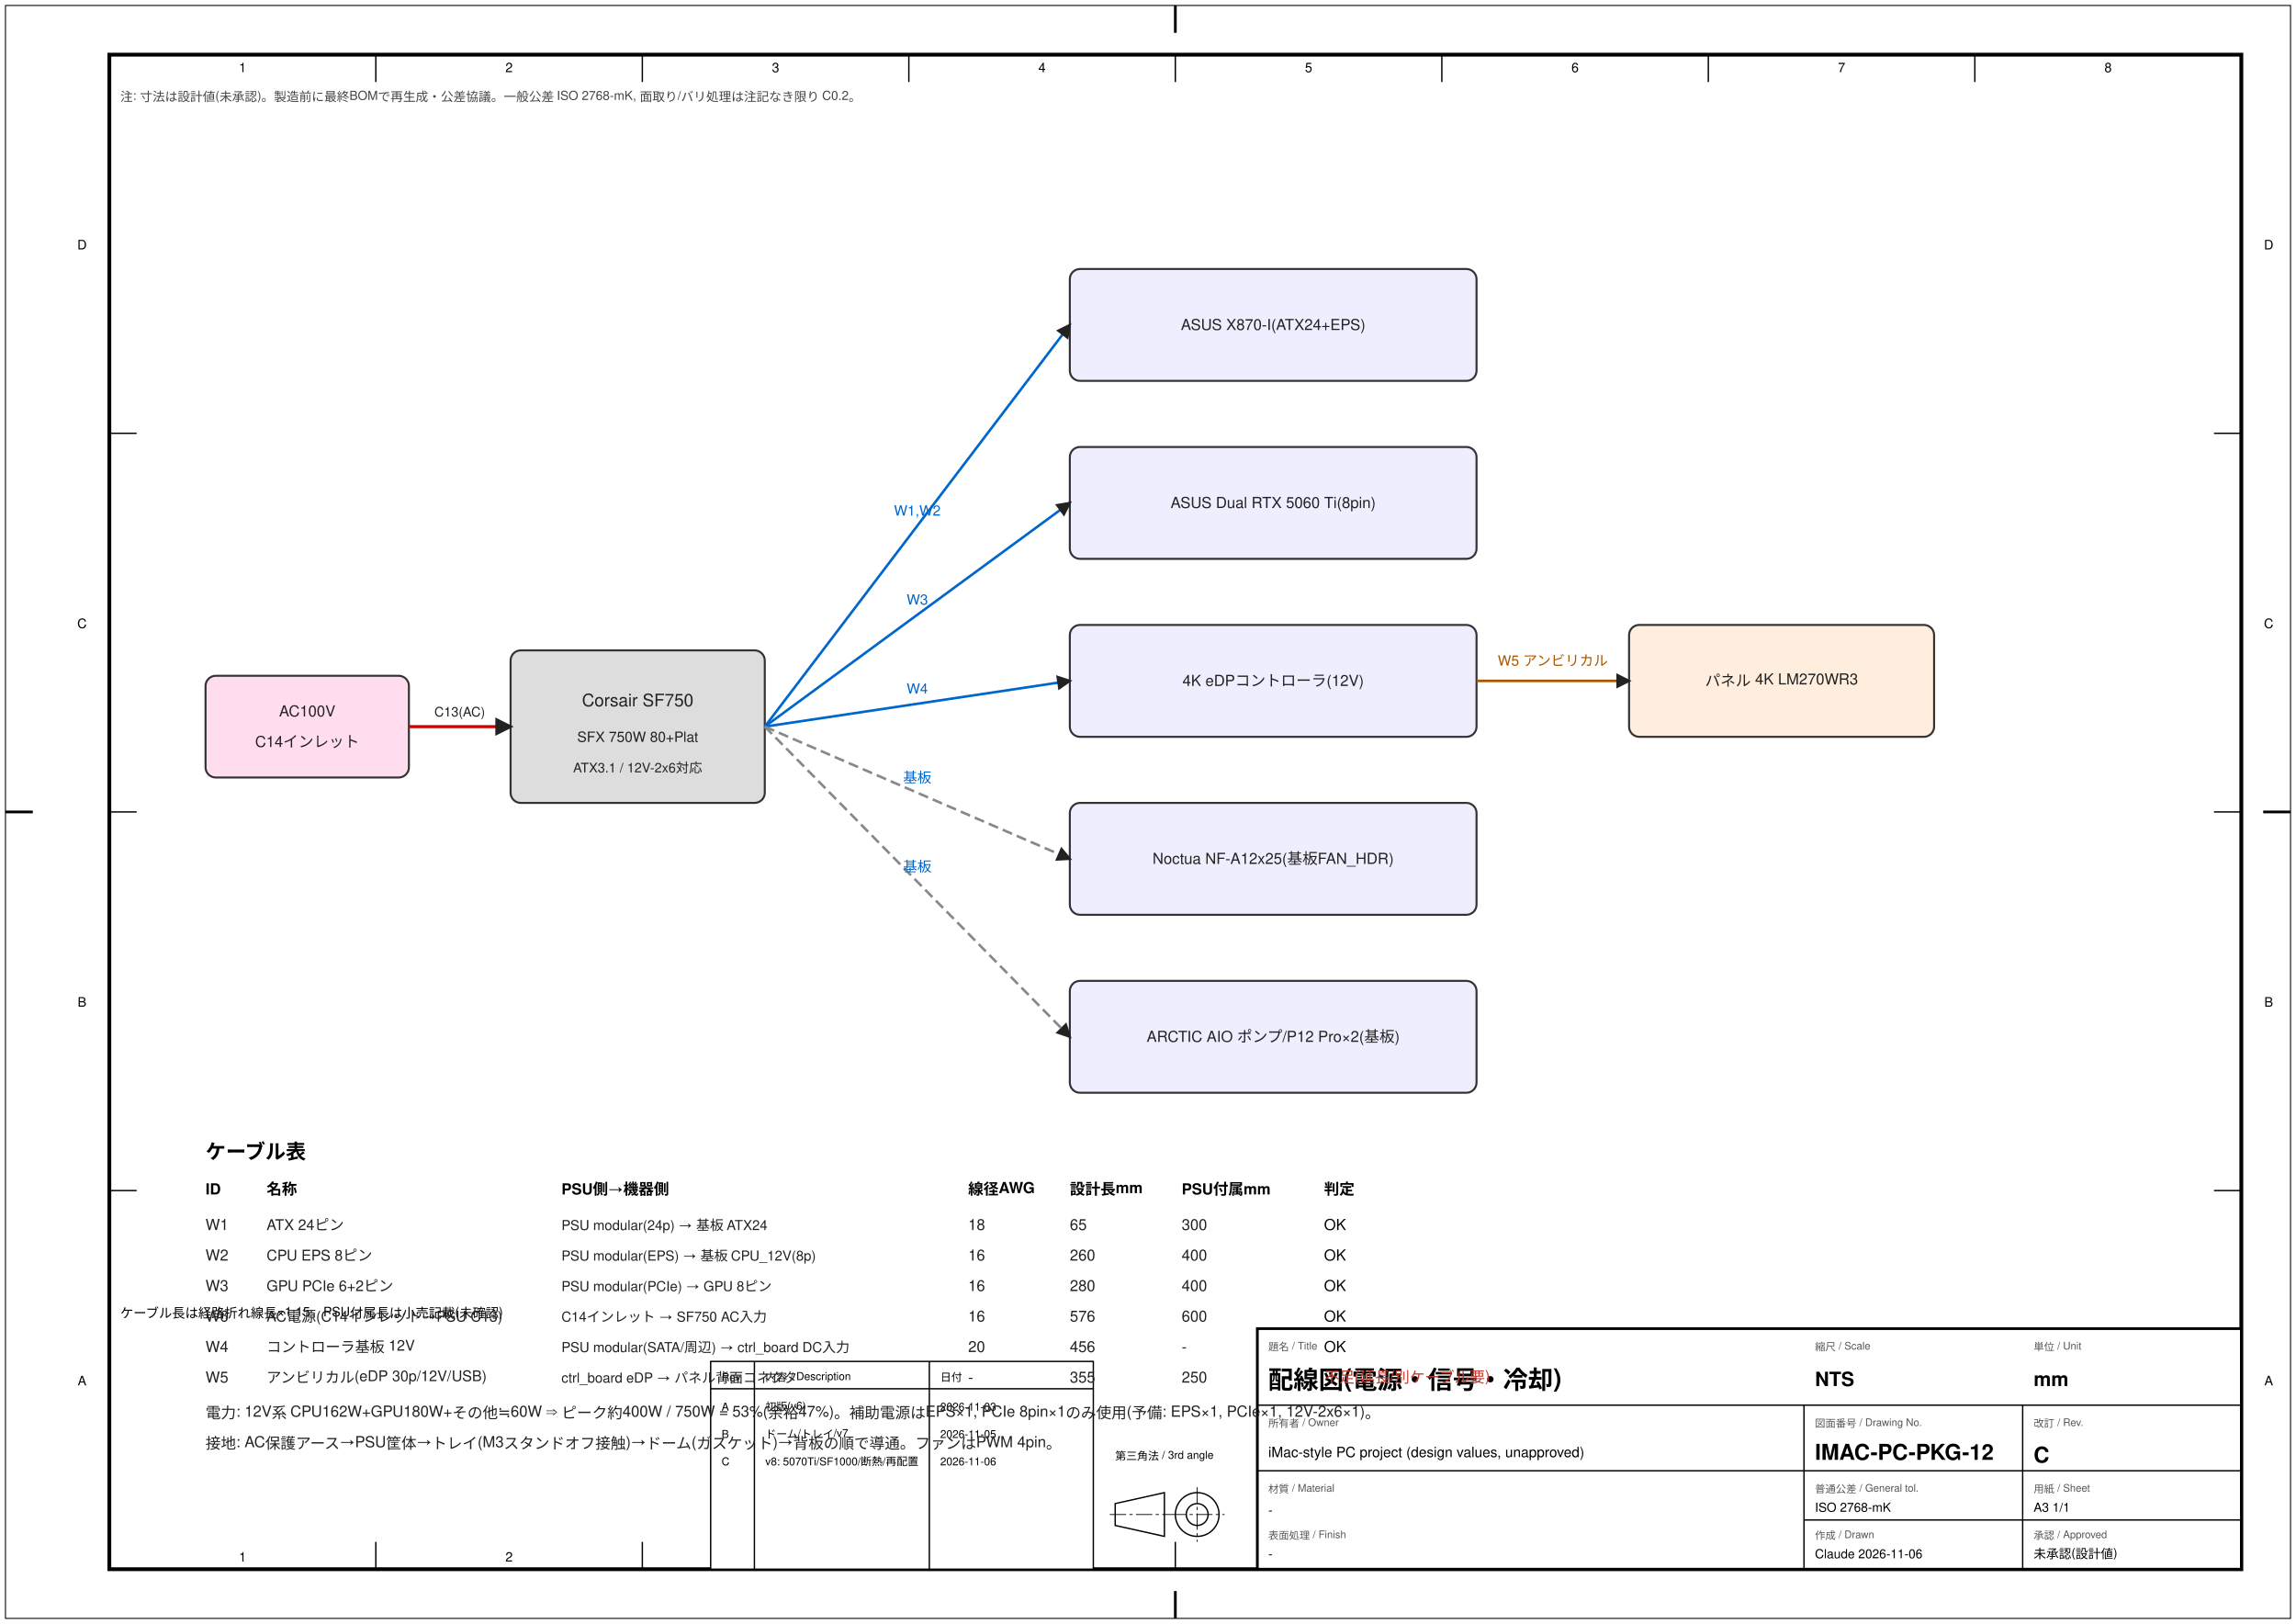
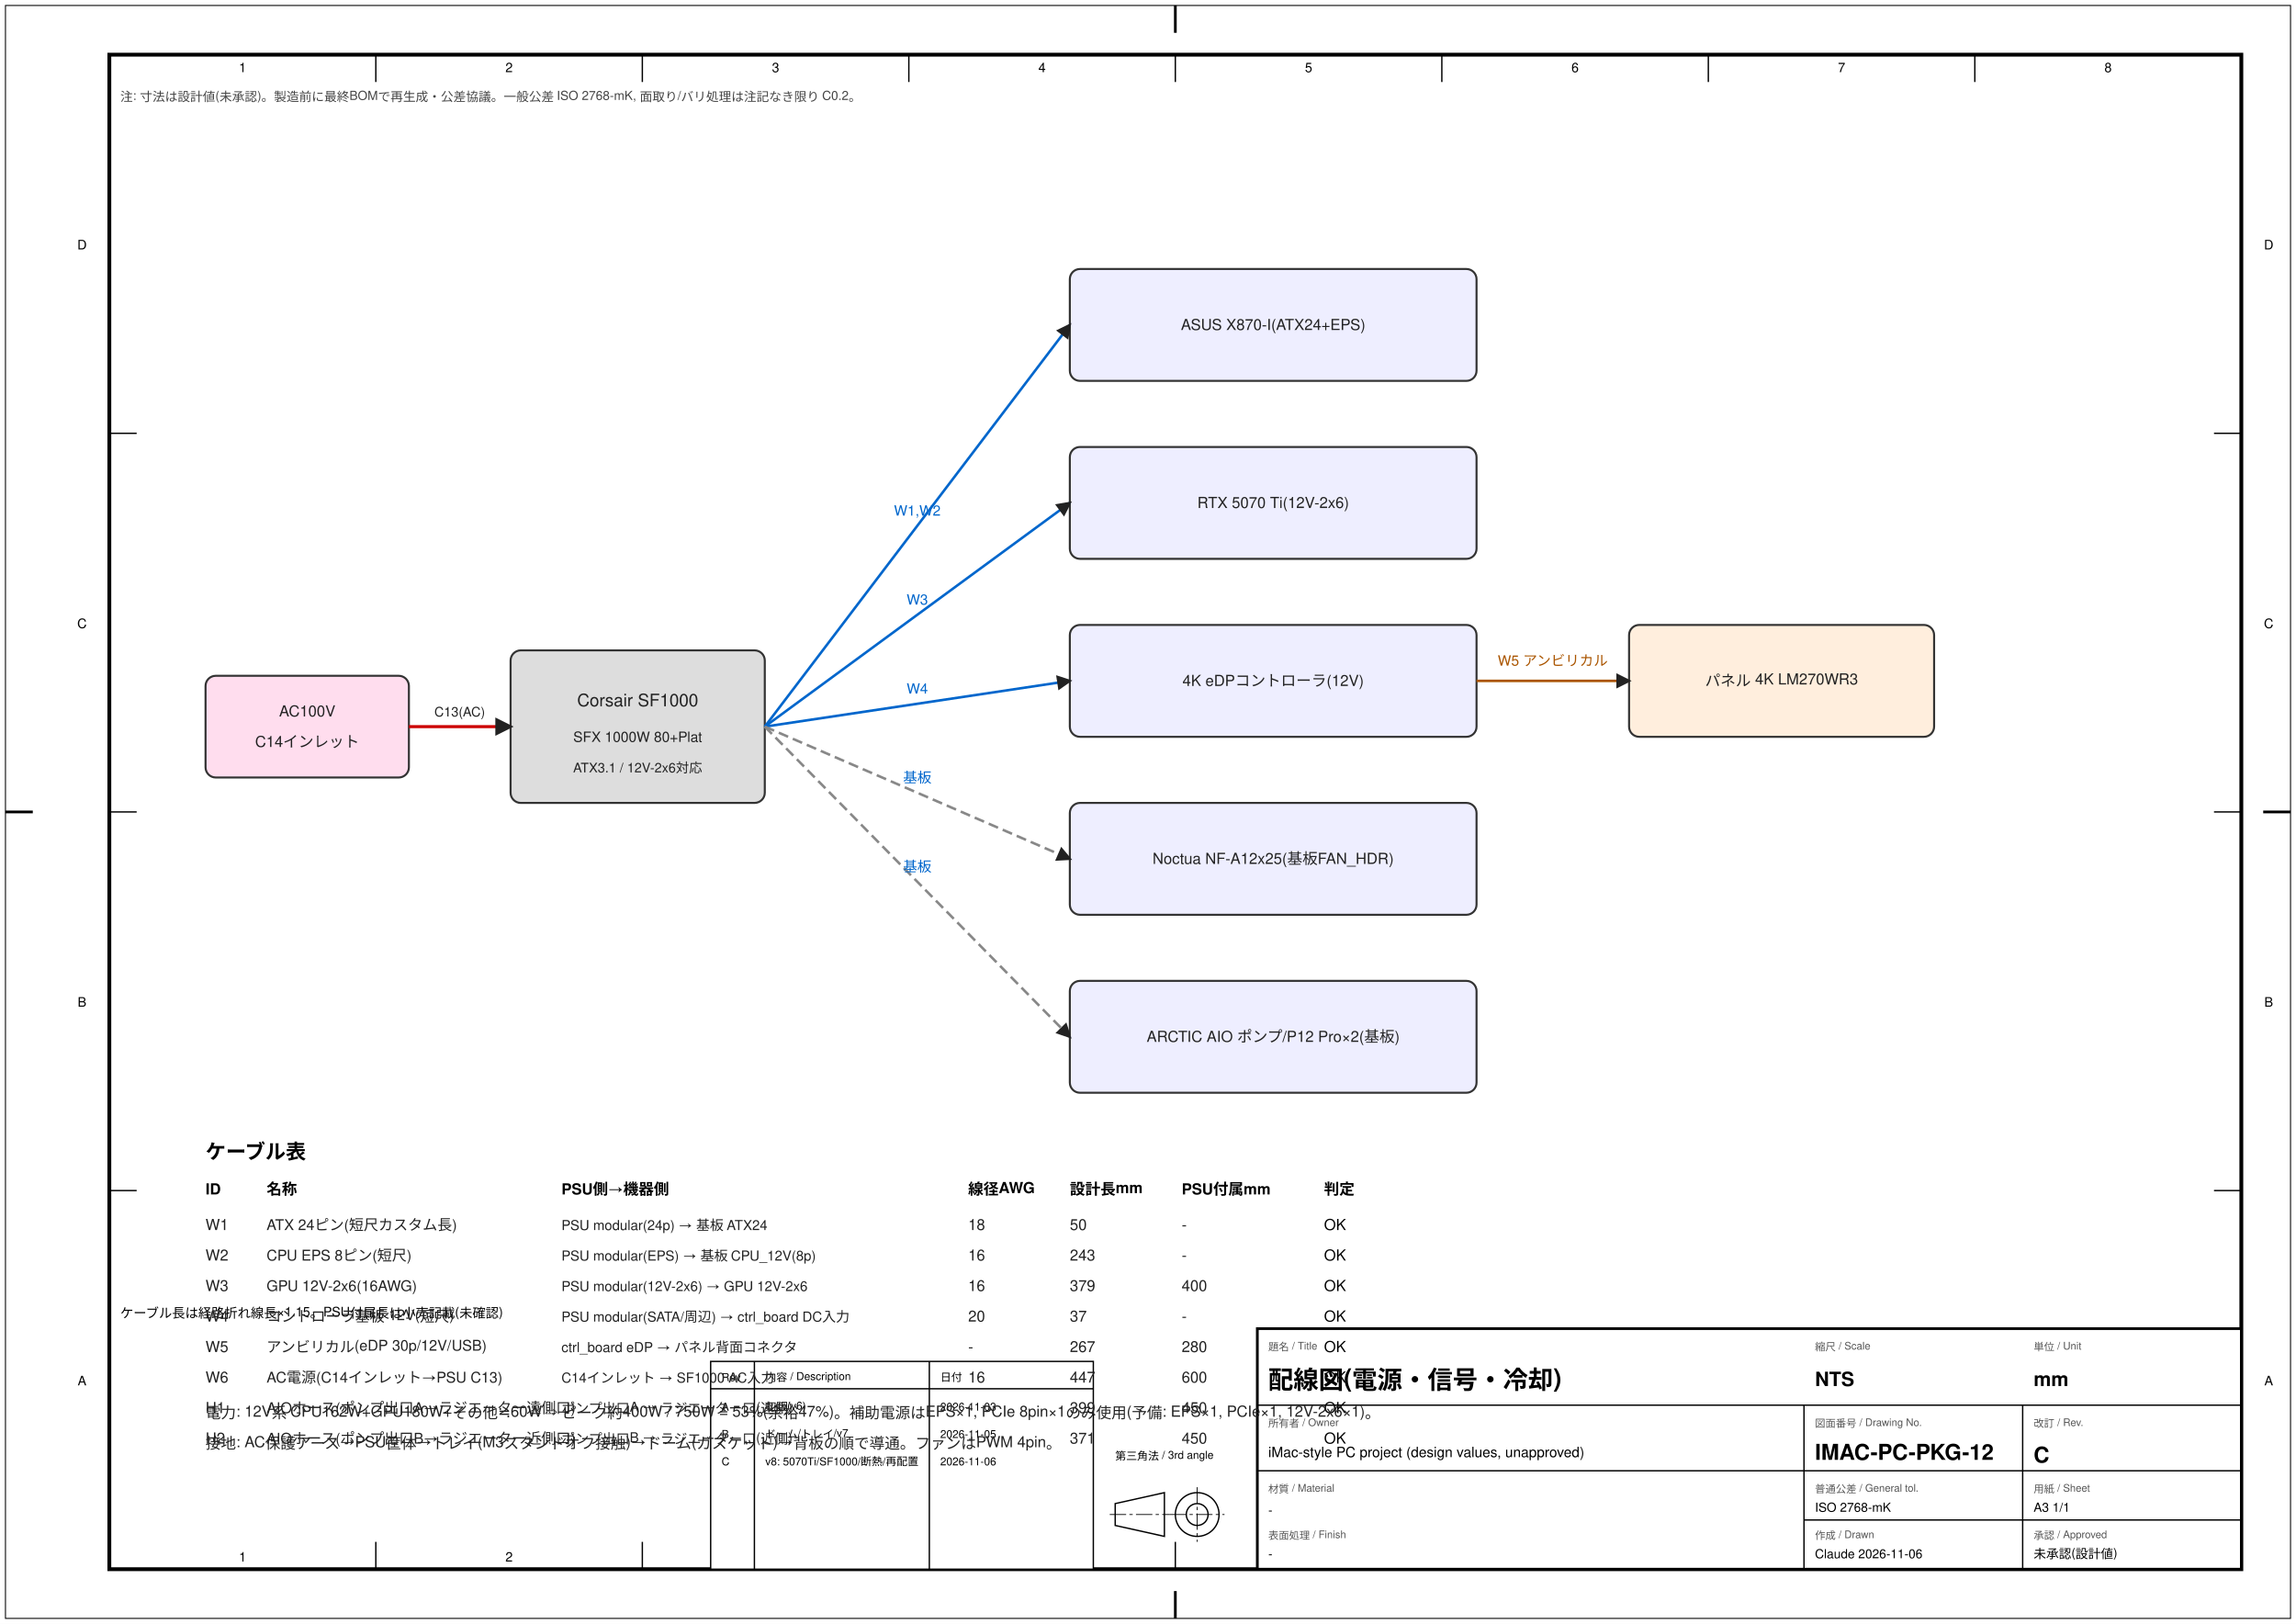
<svg xmlns="http://www.w3.org/2000/svg" viewBox="0 0 420 297" font-family="Helvetica,Arial,sans-serif">
  <defs>
    <marker id="ar" markerWidth="6" markerHeight="6" refX="5" refY="3" orient="auto">
      <path d="M0,0 L6,3 L0,6 z" fill="#222" />
    </marker>
    <marker id="ag" markerWidth="6" markerHeight="6" refX="5" refY="3" orient="auto">
      <path d="M0,0 L6,3 L0,6 z" fill="#1a7f37" />
    </marker>
  </defs>
  <rect width="100%" height="100%" fill="#fff" />
  <rect x="1" y="1" width="418" height="295" fill="none" stroke="#000" stroke-width=".18" />
  <rect x="20" y="10" width="390" height="277" fill="none" stroke="#000" stroke-width=".7" />
  <line x1="68.75" y1="10" x2="68.75" y2="15" stroke="#000" stroke-width="0.25" />
  <line x1="68.75" y1="287" x2="68.75" y2="282" stroke="#000" stroke-width="0.25" />
  <text x="44.38" y="13.20" font-size="2.4" text-anchor="middle" font-weight="normal" fill="#000">1</text>
  <text x="44.38" y="285.60" font-size="2.4" text-anchor="middle" font-weight="normal" fill="#000">1</text>
  <line x1="117.5" y1="10" x2="117.5" y2="15" stroke="#000" stroke-width="0.25" />
  <line x1="117.5" y1="287" x2="117.5" y2="282" stroke="#000" stroke-width="0.25" />
  <text x="93.12" y="13.20" font-size="2.4" text-anchor="middle" font-weight="normal" fill="#000">2</text>
  <text x="93.12" y="285.60" font-size="2.4" text-anchor="middle" font-weight="normal" fill="#000">2</text>
  <line x1="166.25" y1="10" x2="166.25" y2="15" stroke="#000" stroke-width="0.25" />
  <line x1="166.25" y1="287" x2="166.25" y2="282" stroke="#000" stroke-width="0.25" />
  <text x="141.88" y="13.20" font-size="2.4" text-anchor="middle" font-weight="normal" fill="#000">3</text>
  <text x="141.88" y="285.60" font-size="2.4" text-anchor="middle" font-weight="normal" fill="#000">3</text>
  <line x1="215.0" y1="10" x2="215.0" y2="15" stroke="#000" stroke-width="0.25" />
  <line x1="215.0" y1="287" x2="215.0" y2="282" stroke="#000" stroke-width="0.25" />
  <text x="190.62" y="13.20" font-size="2.4" text-anchor="middle" font-weight="normal" fill="#000">4</text>
  <text x="190.62" y="285.60" font-size="2.4" text-anchor="middle" font-weight="normal" fill="#000">4</text>
  <line x1="263.75" y1="10" x2="263.75" y2="15" stroke="#000" stroke-width="0.25" />
  <line x1="263.75" y1="287" x2="263.75" y2="282" stroke="#000" stroke-width="0.25" />
  <text x="239.38" y="13.20" font-size="2.4" text-anchor="middle" font-weight="normal" fill="#000">5</text>
  <text x="239.38" y="285.60" font-size="2.4" text-anchor="middle" font-weight="normal" fill="#000">5</text>
  <line x1="312.5" y1="10" x2="312.5" y2="15" stroke="#000" stroke-width="0.25" />
  <line x1="312.5" y1="287" x2="312.5" y2="282" stroke="#000" stroke-width="0.25" />
  <text x="288.12" y="13.20" font-size="2.4" text-anchor="middle" font-weight="normal" fill="#000">6</text>
  <text x="288.12" y="285.60" font-size="2.4" text-anchor="middle" font-weight="normal" fill="#000">6</text>
  <line x1="361.25" y1="10" x2="361.25" y2="15" stroke="#000" stroke-width="0.25" />
  <line x1="361.25" y1="287" x2="361.25" y2="282" stroke="#000" stroke-width="0.25" />
  <text x="336.88" y="13.20" font-size="2.4" text-anchor="middle" font-weight="normal" fill="#000">7</text>
  <text x="336.88" y="285.60" font-size="2.4" text-anchor="middle" font-weight="normal" fill="#000">7</text>
  <text x="385.62" y="13.20" font-size="2.4" text-anchor="middle" font-weight="normal" fill="#000">8</text>
  <text x="385.62" y="285.60" font-size="2.4" text-anchor="middle" font-weight="normal" fill="#000">8</text>
  <line x1="20" y1="79.25" x2="25" y2="79.25" stroke="#000" stroke-width="0.25" />
  <line x1="410" y1="79.25" x2="405" y2="79.25" stroke="#000" stroke-width="0.25" />
  <line x1="20" y1="148.5" x2="25" y2="148.5" stroke="#000" stroke-width="0.25" />
  <line x1="410" y1="148.5" x2="405" y2="148.5" stroke="#000" stroke-width="0.25" />
  <line x1="20" y1="217.75" x2="25" y2="217.75" stroke="#000" stroke-width="0.25" />
  <line x1="410" y1="217.75" x2="405" y2="217.75" stroke="#000" stroke-width="0.25" />
  <text x="15.00" y="45.62" font-size="2.4" text-anchor="middle" font-weight="normal" fill="#000">D</text>
  <text x="415.00" y="45.62" font-size="2.4" text-anchor="middle" font-weight="normal" fill="#000">D</text>
  <text x="15.00" y="114.88" font-size="2.4" text-anchor="middle" font-weight="normal" fill="#000">C</text>
  <text x="415.00" y="114.88" font-size="2.4" text-anchor="middle" font-weight="normal" fill="#000">C</text>
  <text x="15.00" y="184.12" font-size="2.4" text-anchor="middle" font-weight="normal" fill="#000">B</text>
  <text x="415.00" y="184.12" font-size="2.4" text-anchor="middle" font-weight="normal" fill="#000">B</text>
  <text x="15.00" y="253.38" font-size="2.4" text-anchor="middle" font-weight="normal" fill="#000">A</text>
  <text x="415.00" y="253.38" font-size="2.4" text-anchor="middle" font-weight="normal" fill="#000">A</text>
  <line x1="1" y1="148.5" x2="6" y2="148.5" stroke="#000" stroke-width="0.5" />
  <line x1="414" y1="148.5" x2="419" y2="148.5" stroke="#000" stroke-width="0.5" />
  <line x1="215.0" y1="1" x2="215.0" y2="6" stroke="#000" stroke-width="0.5" />
  <line x1="215.0" y1="291" x2="215.0" y2="296" stroke="#000" stroke-width="0.5" />
  <rect x="230" y="243" width="180" height="44" fill="#fff" stroke="#000" stroke-width=".5" />
  <line x1="230" y1="257" x2="410" y2="257" stroke="#000" stroke-width="0.25" />
  <line x1="230" y1="269" x2="410" y2="269" stroke="#000" stroke-width="0.25" />
  <line x1="330" y1="257" x2="330" y2="287" stroke="#000" stroke-width="0.25" />
  <line x1="370" y1="257" x2="370" y2="287" stroke="#000" stroke-width="0.25" />
  <line x1="330" y1="278" x2="410" y2="278" stroke="#000" stroke-width="0.25" />
  <text x="232.00" y="247.00" font-size="1.9" text-anchor="start" font-weight="normal" fill="#555">題名 / Title</text>
  <text x="232.00" y="254.00" font-size="4.6" text-anchor="start" font-weight="bold" fill="#000">配線図(電源・信号・冷却)</text>
  <text x="232.00" y="261.00" font-size="1.9" text-anchor="start" font-weight="normal" fill="#555">所有者 / Owner</text>
  <text x="232.00" y="266.50" font-size="2.6" text-anchor="start" font-weight="normal" fill="#000">iMac-style PC project (design values, unapproved)</text>
  <text x="232.00" y="273.00" font-size="1.9" text-anchor="start" font-weight="normal" fill="#555">材質 / Material</text>
  <text x="232.00" y="277.00" font-size="2.3" text-anchor="start" font-weight="normal" fill="#000">-</text>
  <text x="232.00" y="281.50" font-size="1.9" text-anchor="start" font-weight="normal" fill="#555">表面処理 / Finish</text>
  <text x="232.00" y="285.00" font-size="2.3" text-anchor="start" font-weight="normal" fill="#000">-</text>
  <text x="332.00" y="261.00" font-size="1.9" text-anchor="start" font-weight="normal" fill="#555">図面番号 / Drawing No.</text>
  <text x="332.00" y="267.00" font-size="4.0" text-anchor="start" font-weight="bold" fill="#000">IMAC-PC-PKG-12</text>
  <text x="332.00" y="273.00" font-size="1.9" text-anchor="start" font-weight="normal" fill="#555">普通公差 / General tol.</text>
  <text x="332.00" y="276.50" font-size="2.3" text-anchor="start" font-weight="normal" fill="#000">ISO 2768-mK</text>
  <text x="372.00" y="261.00" font-size="1.9" text-anchor="start" font-weight="normal" fill="#555">改訂 / Rev.</text>
  <text x="372.00" y="267.50" font-size="4.0" text-anchor="start" font-weight="bold" fill="#000">C</text>
  <text x="372.00" y="273.00" font-size="1.9" text-anchor="start" font-weight="normal" fill="#555">用紙 / Sheet</text>
  <text x="372.00" y="276.50" font-size="2.3" text-anchor="start" font-weight="normal" fill="#000">A3  1/1</text>
  <text x="332.00" y="247.00" font-size="1.9" text-anchor="start" font-weight="normal" fill="#555">縮尺 / Scale</text>
  <text x="332.00" y="253.50" font-size="3.6" text-anchor="start" font-weight="bold" fill="#000">NTS</text>
  <text x="372.00" y="247.00" font-size="1.9" text-anchor="start" font-weight="normal" fill="#555">単位 / Unit</text>
  <text x="372.00" y="253.50" font-size="3.6" text-anchor="start" font-weight="bold" fill="#000">mm</text>
  <text x="332.00" y="281.50" font-size="1.9" text-anchor="start" font-weight="normal" fill="#555">作成 / Drawn</text>
  <text x="332.00" y="285.00" font-size="2.3" text-anchor="start" font-weight="normal" fill="#000">Claude 2026-11-06</text>
  <text x="372.00" y="281.50" font-size="1.9" text-anchor="start" font-weight="normal" fill="#555">承認 / Approved</text>
  <text x="372.00" y="285.00" font-size="2.3" text-anchor="start" font-weight="normal" fill="#000">未承認(設計値)</text>
  <g transform="translate(204,273)" stroke="#000" stroke-width=".25" fill="none">
    <path d="M0,2 L9,0 L9,8 L0,6 Z" />
    <line x1="-1" y1="4" x2="10" y2="4" stroke="#000" stroke-width="0.15" stroke-dasharray="3,0.6,0.6,0.6" />
    <circle cx="15" cy="4" r="4" />
    <circle cx="15" cy="4" r="2" />
    <line x1="10" y1="4" x2="20" y2="4" stroke="#000" stroke-width="0.15" stroke-dasharray="3,0.6,0.6,0.6" />
    <line x1="15" y1="-1" x2="15" y2="9" stroke="#000" stroke-width="0.15" stroke-dasharray="3,0.6,0.6,0.6" />
  </g>
  <text x="204.00" y="267.00" font-size="2.0" text-anchor="start" font-weight="normal" fill="#000">第三角法 / 3rd angle</text>
  <rect x="130" y="249" width="70" height="38" fill="#fff" stroke="#000" stroke-width=".25" />
  <line x1="130" y1="254" x2="200" y2="254" stroke="#000" stroke-width="0.25" />
  <line x1="138" y1="249" x2="138" y2="287" stroke="#000" stroke-width="0.25" />
  <line x1="170" y1="249" x2="170" y2="287" stroke="#000" stroke-width="0.25" />
  <text x="132.00" y="252.60" font-size="2.0" text-anchor="start" font-weight="normal" fill="#000">Rev</text>
  <text x="140.00" y="252.60" font-size="2.0" text-anchor="start" font-weight="normal" fill="#000">内容 / Description</text>
  <text x="172.00" y="252.60" font-size="2.0" text-anchor="start" font-weight="normal" fill="#000">日付</text>
  <text x="132.00" y="258.00" font-size="2.0" text-anchor="start" font-weight="normal" fill="#000">A</text>
  <text x="140.00" y="258.00" font-size="2.0" text-anchor="start" font-weight="normal" fill="#000">初版(v6)</text>
  <text x="172.00" y="258.00" font-size="2.0" text-anchor="start" font-weight="normal" fill="#000">2026-11-03</text>
  <text x="132.00" y="263.00" font-size="2.0" text-anchor="start" font-weight="normal" fill="#000">B</text>
  <text x="140.00" y="263.00" font-size="2.0" text-anchor="start" font-weight="normal" fill="#000">ドーム/トレイ/v7</text>
  <text x="172.00" y="263.00" font-size="2.0" text-anchor="start" font-weight="normal" fill="#000">2026-11-05</text>
  <text x="132.00" y="268.00" font-size="2.0" text-anchor="start" font-weight="normal" fill="#000">C</text>
  <text x="140.00" y="268.00" font-size="2.0" text-anchor="start" font-weight="normal" fill="#000">v8: 5070Ti/SF1000/断熱/再配置</text>
  <text x="172.00" y="268.00" font-size="2.0" text-anchor="start" font-weight="normal" fill="#000">2026-11-06</text>
  <text x="22.00" y="241.00" font-size="2.4" text-anchor="start" font-weight="normal" fill="#000">ケーブル長は経路折れ線長×1.15。PSU付属長は小売記載(未確認)</text>
  <text x="22.00" y="18.50" font-size="2.3" text-anchor="start" font-weight="normal" fill="#444">注: 寸法は設計値(未承認)。製造前に最終BOMで再生成・公差協議。一般公差 ISO 2768-mK, 面取り/バリ処理は注記なき限り C0.2。</text>
  <g transform="translate(19,12) scale(0.93)">
    <rect x="20.00" y="120.00" width="40.00" height="20.00" rx="2" fill="#fde" fill-opacity="1" stroke="#333" stroke-width="0.4" />
    <text x="40.0" y="128.0" font-size="3" text-anchor="middle" fill="#222">AC100V</text>
    <text x="40.0" y="134.0" font-size="3" text-anchor="middle" fill="#222">C14インレット</text>
    <rect x="80.00" y="115.00" width="50.00" height="30.00" rx="2" fill="#ddd" fill-opacity="1" stroke="#333" stroke-width="0.4" />
-     <text x="105.0" y="126.0" font-size="3.4" text-anchor="middle" fill="#222">Corsair SF750</text>
-     <text x="105.0" y="133.0" font-size="2.8" text-anchor="middle" fill="#222">SFX 750W 80+Plat</text>
+     <text x="105.0" y="126.0" font-size="3.4" text-anchor="middle" fill="#222">Corsair SF1000</text>
+     <text x="105.0" y="133.0" font-size="2.8" text-anchor="middle" fill="#222">SFX 1000W 80+Plat</text>
    <text x="105.0" y="139.0" font-size="2.6" text-anchor="middle" fill="#222">ATX3.1 / 12V-2x6対応</text>
    <line x1="60.00" y1="130.00" x2="80.00" y2="130.00" stroke="#c00" stroke-width="0.6" marker-end="url(#ar)" />
    <text x="70.0" y="128.0" font-size="2.6" text-anchor="middle" fill="#222">C13(AC)</text>
    <rect x="190.00" y="40.00" width="80.00" height="22.00" rx="2" fill="#eef" fill-opacity="1" stroke="#333" stroke-width="0.4" />
    <text x="230.0" y="52.0" font-size="3" text-anchor="middle" fill="#222">ASUS X870-I(ATX24+EPS)</text>
    <line x1="130.00" y1="130.00" x2="190.00" y2="51.00" stroke="#06c" stroke-width="0.5" marker-end="url(#ar)" />
    <text x="160.0" y="88.5" font-size="2.8" text-anchor="middle" fill="#06c">W1,W2</text>
    <rect x="190.00" y="75.00" width="80.00" height="22.00" rx="2" fill="#eef" fill-opacity="1" stroke="#333" stroke-width="0.4" />
-     <text x="230.0" y="87.0" font-size="3" text-anchor="middle" fill="#222">ASUS Dual RTX 5060 Ti(8pin)</text>
+     <text x="230.0" y="87.0" font-size="3" text-anchor="middle" fill="#222">RTX 5070 Ti(12V-2x6)</text>
    <line x1="130.00" y1="130.00" x2="190.00" y2="86.00" stroke="#06c" stroke-width="0.5" marker-end="url(#ar)" />
    <text x="160.0" y="106.0" font-size="2.8" text-anchor="middle" fill="#06c">W3</text>
    <rect x="190.00" y="110.00" width="80.00" height="22.00" rx="2" fill="#eef" fill-opacity="1" stroke="#333" stroke-width="0.4" />
    <text x="230.0" y="122.0" font-size="3" text-anchor="middle" fill="#222">4K eDPコントローラ(12V)</text>
    <line x1="130.00" y1="130.00" x2="190.00" y2="121.00" stroke="#06c" stroke-width="0.5" marker-end="url(#ar)" />
    <text x="160.0" y="123.5" font-size="2.8" text-anchor="middle" fill="#06c">W4</text>
    <rect x="190.00" y="145.00" width="80.00" height="22.00" rx="2" fill="#eef" fill-opacity="1" stroke="#333" stroke-width="0.4" />
    <text x="230.0" y="157.0" font-size="3" text-anchor="middle" fill="#222">Noctua NF-A12x25(基板FAN_HDR)</text>
    <line x1="130.00" y1="130.00" x2="190.00" y2="156.00" stroke="#888" stroke-width="0.5" stroke-dasharray="2,1" marker-end="url(#ar)" />
    <text x="160.0" y="141.0" font-size="2.8" text-anchor="middle" fill="#06c">基板</text>
    <rect x="190.00" y="180.00" width="80.00" height="22.00" rx="2" fill="#eef" fill-opacity="1" stroke="#333" stroke-width="0.4" />
    <text x="230.0" y="192.0" font-size="3" text-anchor="middle" fill="#222">ARCTIC AIO ポンプ/P12 Pro×2(基板)</text>
    <line x1="130.00" y1="130.00" x2="190.00" y2="191.00" stroke="#888" stroke-width="0.5" stroke-dasharray="2,1" marker-end="url(#ar)" />
    <text x="160.0" y="158.5" font-size="2.8" text-anchor="middle" fill="#06c">基板</text>
    <rect x="300.00" y="110.00" width="60.00" height="22.00" rx="2" fill="#fed" fill-opacity="1" stroke="#333" stroke-width="0.4" />
    <text x="330.0" y="122.0" font-size="3" text-anchor="middle" fill="#222">パネル 4K LM270WR3</text>
    <line x1="270.00" y1="121.00" x2="300.00" y2="121.00" stroke="#a50" stroke-width="0.5" marker-end="url(#ar)" />
    <text x="285.0" y="118.0" font-size="2.8" text-anchor="middle" fill="#a50">W5 アンビリカル</text>
    <text x="20.0" y="215.0" font-size="4" text-anchor="start" fill="#000" font-weight="bold">ケーブル表</text>
    <text x="20.0" y="222.0" font-size="3" text-anchor="start" fill="#000" font-weight="bold">ID</text>
    <text x="32.0" y="222.0" font-size="3" text-anchor="start" fill="#000" font-weight="bold">名称</text>
    <text x="90.0" y="222.0" font-size="3" text-anchor="start" fill="#000" font-weight="bold">PSU側→機器側</text>
    <text x="170.0" y="222.0" font-size="3" text-anchor="start" fill="#000" font-weight="bold">線径AWG</text>
    <text x="190.0" y="222.0" font-size="3" text-anchor="start" fill="#000" font-weight="bold">設計長mm</text>
    <text x="212.0" y="222.0" font-size="3" text-anchor="start" fill="#000" font-weight="bold">PSU付属mm</text>
    <text x="240.0" y="222.0" font-size="3" text-anchor="start" fill="#000" font-weight="bold">判定</text>
    <text x="20.0" y="229.0" font-size="3" text-anchor="start" fill="#222">W1</text>
-     <text x="32.0" y="229.0" font-size="2.9" text-anchor="start" fill="#222">ATX 24ピン</text>
+     <text x="32.0" y="229.0" font-size="2.9" text-anchor="start" fill="#222">ATX 24ピン(短尺カスタム長)</text>
    <text x="90.0" y="229.0" font-size="2.7" text-anchor="start" fill="#222">PSU modular(24p) → 基板 ATX24</text>
    <text x="170.0" y="229.0" font-size="3" text-anchor="start" fill="#222">18</text>
-     <text x="190.0" y="229.0" font-size="3" text-anchor="start" fill="#222">65</text>
-     <text x="212.0" y="229.0" font-size="3" text-anchor="start" fill="#222">300</text>
+     <text x="190.0" y="229.0" font-size="3" text-anchor="start" fill="#222">50</text>
+     <text x="212.0" y="229.0" font-size="3" text-anchor="start" fill="#222">-</text>
    <text x="240.0" y="229.0" font-size="3" text-anchor="start" fill="#000">OK</text>
    <text x="20.0" y="235.0" font-size="3" text-anchor="start" fill="#222">W2</text>
-     <text x="32.0" y="235.0" font-size="2.9" text-anchor="start" fill="#222">CPU EPS 8ピン</text>
+     <text x="32.0" y="235.0" font-size="2.9" text-anchor="start" fill="#222">CPU EPS 8ピン(短尺)</text>
    <text x="90.0" y="235.0" font-size="2.7" text-anchor="start" fill="#222">PSU modular(EPS) → 基板 CPU_12V(8p)</text>
    <text x="170.0" y="235.0" font-size="3" text-anchor="start" fill="#222">16</text>
-     <text x="190.0" y="235.0" font-size="3" text-anchor="start" fill="#222">260</text>
-     <text x="212.0" y="235.0" font-size="3" text-anchor="start" fill="#222">400</text>
+     <text x="190.0" y="235.0" font-size="3" text-anchor="start" fill="#222">243</text>
+     <text x="212.0" y="235.0" font-size="3" text-anchor="start" fill="#222">-</text>
    <text x="240.0" y="235.0" font-size="3" text-anchor="start" fill="#000">OK</text>
    <text x="20.0" y="241.0" font-size="3" text-anchor="start" fill="#222">W3</text>
-     <text x="32.0" y="241.0" font-size="2.9" text-anchor="start" fill="#222">GPU PCIe 6+2ピン</text>
-     <text x="90.0" y="241.0" font-size="2.7" text-anchor="start" fill="#222">PSU modular(PCIe) → GPU 8ピン</text>
+     <text x="32.0" y="241.0" font-size="2.9" text-anchor="start" fill="#222">GPU 12V-2x6(16AWG)</text>
+     <text x="90.0" y="241.0" font-size="2.7" text-anchor="start" fill="#222">PSU modular(12V-2x6) → GPU 12V-2x6</text>
    <text x="170.0" y="241.0" font-size="3" text-anchor="start" fill="#222">16</text>
-     <text x="190.0" y="241.0" font-size="3" text-anchor="start" fill="#222">280</text>
+     <text x="190.0" y="241.0" font-size="3" text-anchor="start" fill="#222">379</text>
    <text x="212.0" y="241.0" font-size="3" text-anchor="start" fill="#222">400</text>
    <text x="240.0" y="241.0" font-size="3" text-anchor="start" fill="#000">OK</text>
-     <text x="20.0" y="247.0" font-size="3" text-anchor="start" fill="#222">W6</text>
-     <text x="32.0" y="247.0" font-size="2.9" text-anchor="start" fill="#222">AC電源(C14インレット→PSU C13)</text>
-     <text x="90.0" y="247.0" font-size="2.7" text-anchor="start" fill="#222">C14インレット → SF750 AC入力</text>
-     <text x="170.0" y="247.0" font-size="3" text-anchor="start" fill="#222">16</text>
-     <text x="190.0" y="247.0" font-size="3" text-anchor="start" fill="#222">576</text>
-     <text x="212.0" y="247.0" font-size="3" text-anchor="start" fill="#222">600</text>
+     <text x="20.0" y="247.0" font-size="3" text-anchor="start" fill="#222">W4</text>
+     <text x="32.0" y="247.0" font-size="2.9" text-anchor="start" fill="#222">コントローラ基板 12V(短尺)</text>
+     <text x="90.0" y="247.0" font-size="2.7" text-anchor="start" fill="#222">PSU modular(SATA/周辺) → ctrl_board DC入力</text>
+     <text x="170.0" y="247.0" font-size="3" text-anchor="start" fill="#222">20</text>
+     <text x="190.0" y="247.0" font-size="3" text-anchor="start" fill="#222">37</text>
+     <text x="212.0" y="247.0" font-size="3" text-anchor="start" fill="#222">-</text>
    <text x="240.0" y="247.0" font-size="3" text-anchor="start" fill="#000">OK</text>
-     <text x="20.0" y="253.0" font-size="3" text-anchor="start" fill="#222">W4</text>
-     <text x="32.0" y="253.0" font-size="2.9" text-anchor="start" fill="#222">コントローラ基板 12V</text>
-     <text x="90.0" y="253.0" font-size="2.7" text-anchor="start" fill="#222">PSU modular(SATA/周辺) → ctrl_board DC入力</text>
-     <text x="170.0" y="253.0" font-size="3" text-anchor="start" fill="#222">20</text>
-     <text x="190.0" y="253.0" font-size="3" text-anchor="start" fill="#222">456</text>
-     <text x="212.0" y="253.0" font-size="3" text-anchor="start" fill="#222">-</text>
+     <text x="20.0" y="253.0" font-size="3" text-anchor="start" fill="#222">W5</text>
+     <text x="32.0" y="253.0" font-size="2.9" text-anchor="start" fill="#222">アンビリカル(eDP 30p/12V/USB)</text>
+     <text x="90.0" y="253.0" font-size="2.7" text-anchor="start" fill="#222">ctrl_board eDP → パネル背面コネクタ</text>
+     <text x="170.0" y="253.0" font-size="3" text-anchor="start" fill="#222">-</text>
+     <text x="190.0" y="253.0" font-size="3" text-anchor="start" fill="#222">267</text>
+     <text x="212.0" y="253.0" font-size="3" text-anchor="start" fill="#222">280</text>
    <text x="240.0" y="253.0" font-size="3" text-anchor="start" fill="#000">OK</text>
-     <text x="20.0" y="259.0" font-size="3" text-anchor="start" fill="#222">W5</text>
-     <text x="32.0" y="259.0" font-size="2.9" text-anchor="start" fill="#222">アンビリカル(eDP 30p/12V/USB)</text>
-     <text x="90.0" y="259.0" font-size="2.7" text-anchor="start" fill="#222">ctrl_board eDP → パネル背面コネクタ</text>
-     <text x="170.0" y="259.0" font-size="3" text-anchor="start" fill="#222">-</text>
-     <text x="190.0" y="259.0" font-size="3" text-anchor="start" fill="#222">355</text>
-     <text x="212.0" y="259.0" font-size="3" text-anchor="start" fill="#222">250</text>
-     <text x="240.0" y="259.0" font-size="3" text-anchor="start" fill="#c0392b">不足(延長/別ケーブル要)</text>
+     <text x="20.0" y="259.0" font-size="3" text-anchor="start" fill="#222">W6</text>
+     <text x="32.0" y="259.0" font-size="2.9" text-anchor="start" fill="#222">AC電源(C14インレット→PSU C13)</text>
+     <text x="90.0" y="259.0" font-size="2.7" text-anchor="start" fill="#222">C14インレット → SF1000 AC入力</text>
+     <text x="170.0" y="259.0" font-size="3" text-anchor="start" fill="#222">16</text>
+     <text x="190.0" y="259.0" font-size="3" text-anchor="start" fill="#222">447</text>
+     <text x="212.0" y="259.0" font-size="3" text-anchor="start" fill="#222">600</text>
+     <text x="240.0" y="259.0" font-size="3" text-anchor="start" fill="#000">OK</text>
+     <text x="20.0" y="265.0" font-size="3" text-anchor="start" fill="#222">H1</text>
+     <text x="32.0" y="265.0" font-size="2.9" text-anchor="start" fill="#222">AIOホース(ポンプ出口A→ラジエーター遠側口)</text>
+     <text x="90.0" y="265.0" font-size="2.7" text-anchor="start" fill="#222">ポンプ出口A → ラジエーター口(遠側)</text>
+     <text x="170.0" y="265.0" font-size="3" text-anchor="start" fill="#222">-</text>
+     <text x="190.0" y="265.0" font-size="3" text-anchor="start" fill="#222">399</text>
+     <text x="212.0" y="265.0" font-size="3" text-anchor="start" fill="#222">450</text>
+     <text x="240.0" y="265.0" font-size="3" text-anchor="start" fill="#000">OK</text>
+     <text x="20.0" y="271.0" font-size="3" text-anchor="start" fill="#222">H2</text>
+     <text x="32.0" y="271.0" font-size="2.9" text-anchor="start" fill="#222">AIOホース(ポンプ出口B→ラジエーター近側口)</text>
+     <text x="90.0" y="271.0" font-size="2.7" text-anchor="start" fill="#222">ポンプ出口B → ラジエーター口(近側)</text>
+     <text x="170.0" y="271.0" font-size="3" text-anchor="start" fill="#222">-</text>
+     <text x="190.0" y="271.0" font-size="3" text-anchor="start" fill="#222">371</text>
+     <text x="212.0" y="271.0" font-size="3" text-anchor="start" fill="#222">450</text>
+     <text x="240.0" y="271.0" font-size="3" text-anchor="start" fill="#000">OK</text>
    <text x="20.0" y="266.0" font-size="3" text-anchor="start" fill="#222">電力: 12V系 CPU162W+GPU180W+その他≒60W ⇒ ピーク約400W / 750W = 53%(余裕47%)。補助電源はEPS×1, PCIe 8pin×1のみ使用(予備: EPS×1, PCIe×1, 12V-2x6×1)。</text>
    <text x="20.0" y="272.0" font-size="3" text-anchor="start" fill="#222">接地: AC保護アース→PSU筐体→トレイ(M3スタンドオフ接触)→ドーム(ガスケット)→背板の順で導通。ファンはPWM 4pin。</text>
  </g>
</svg>
